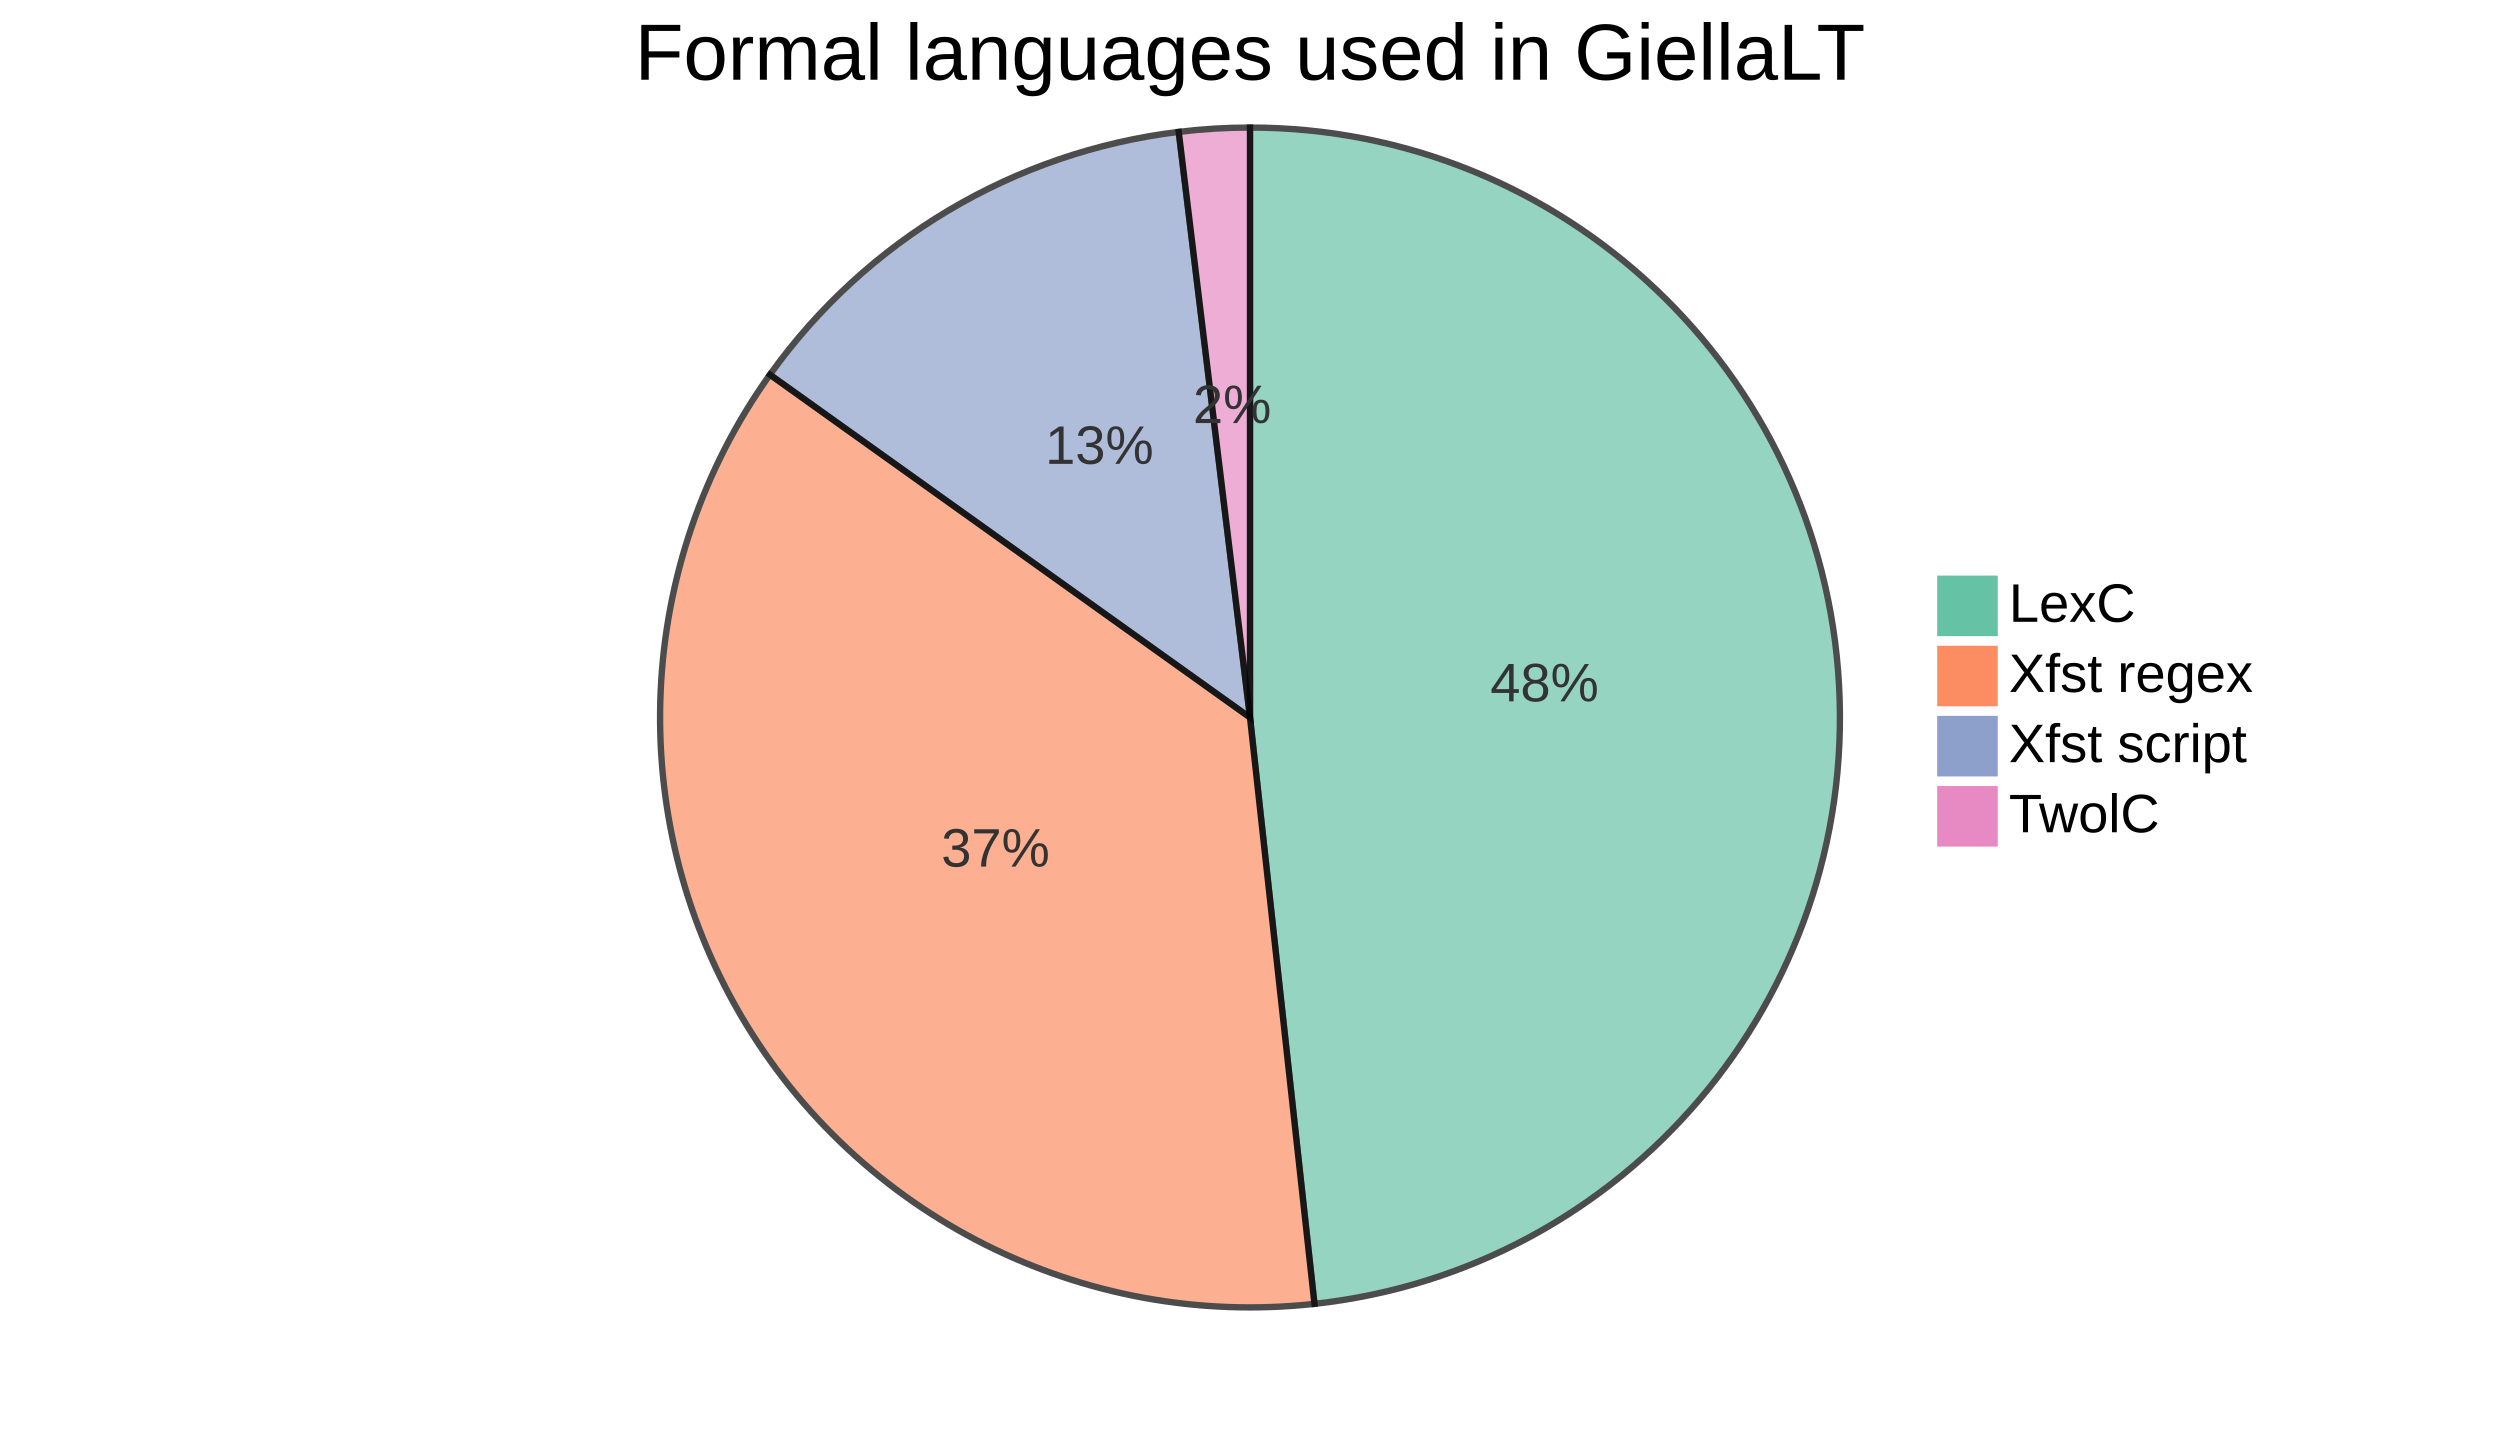
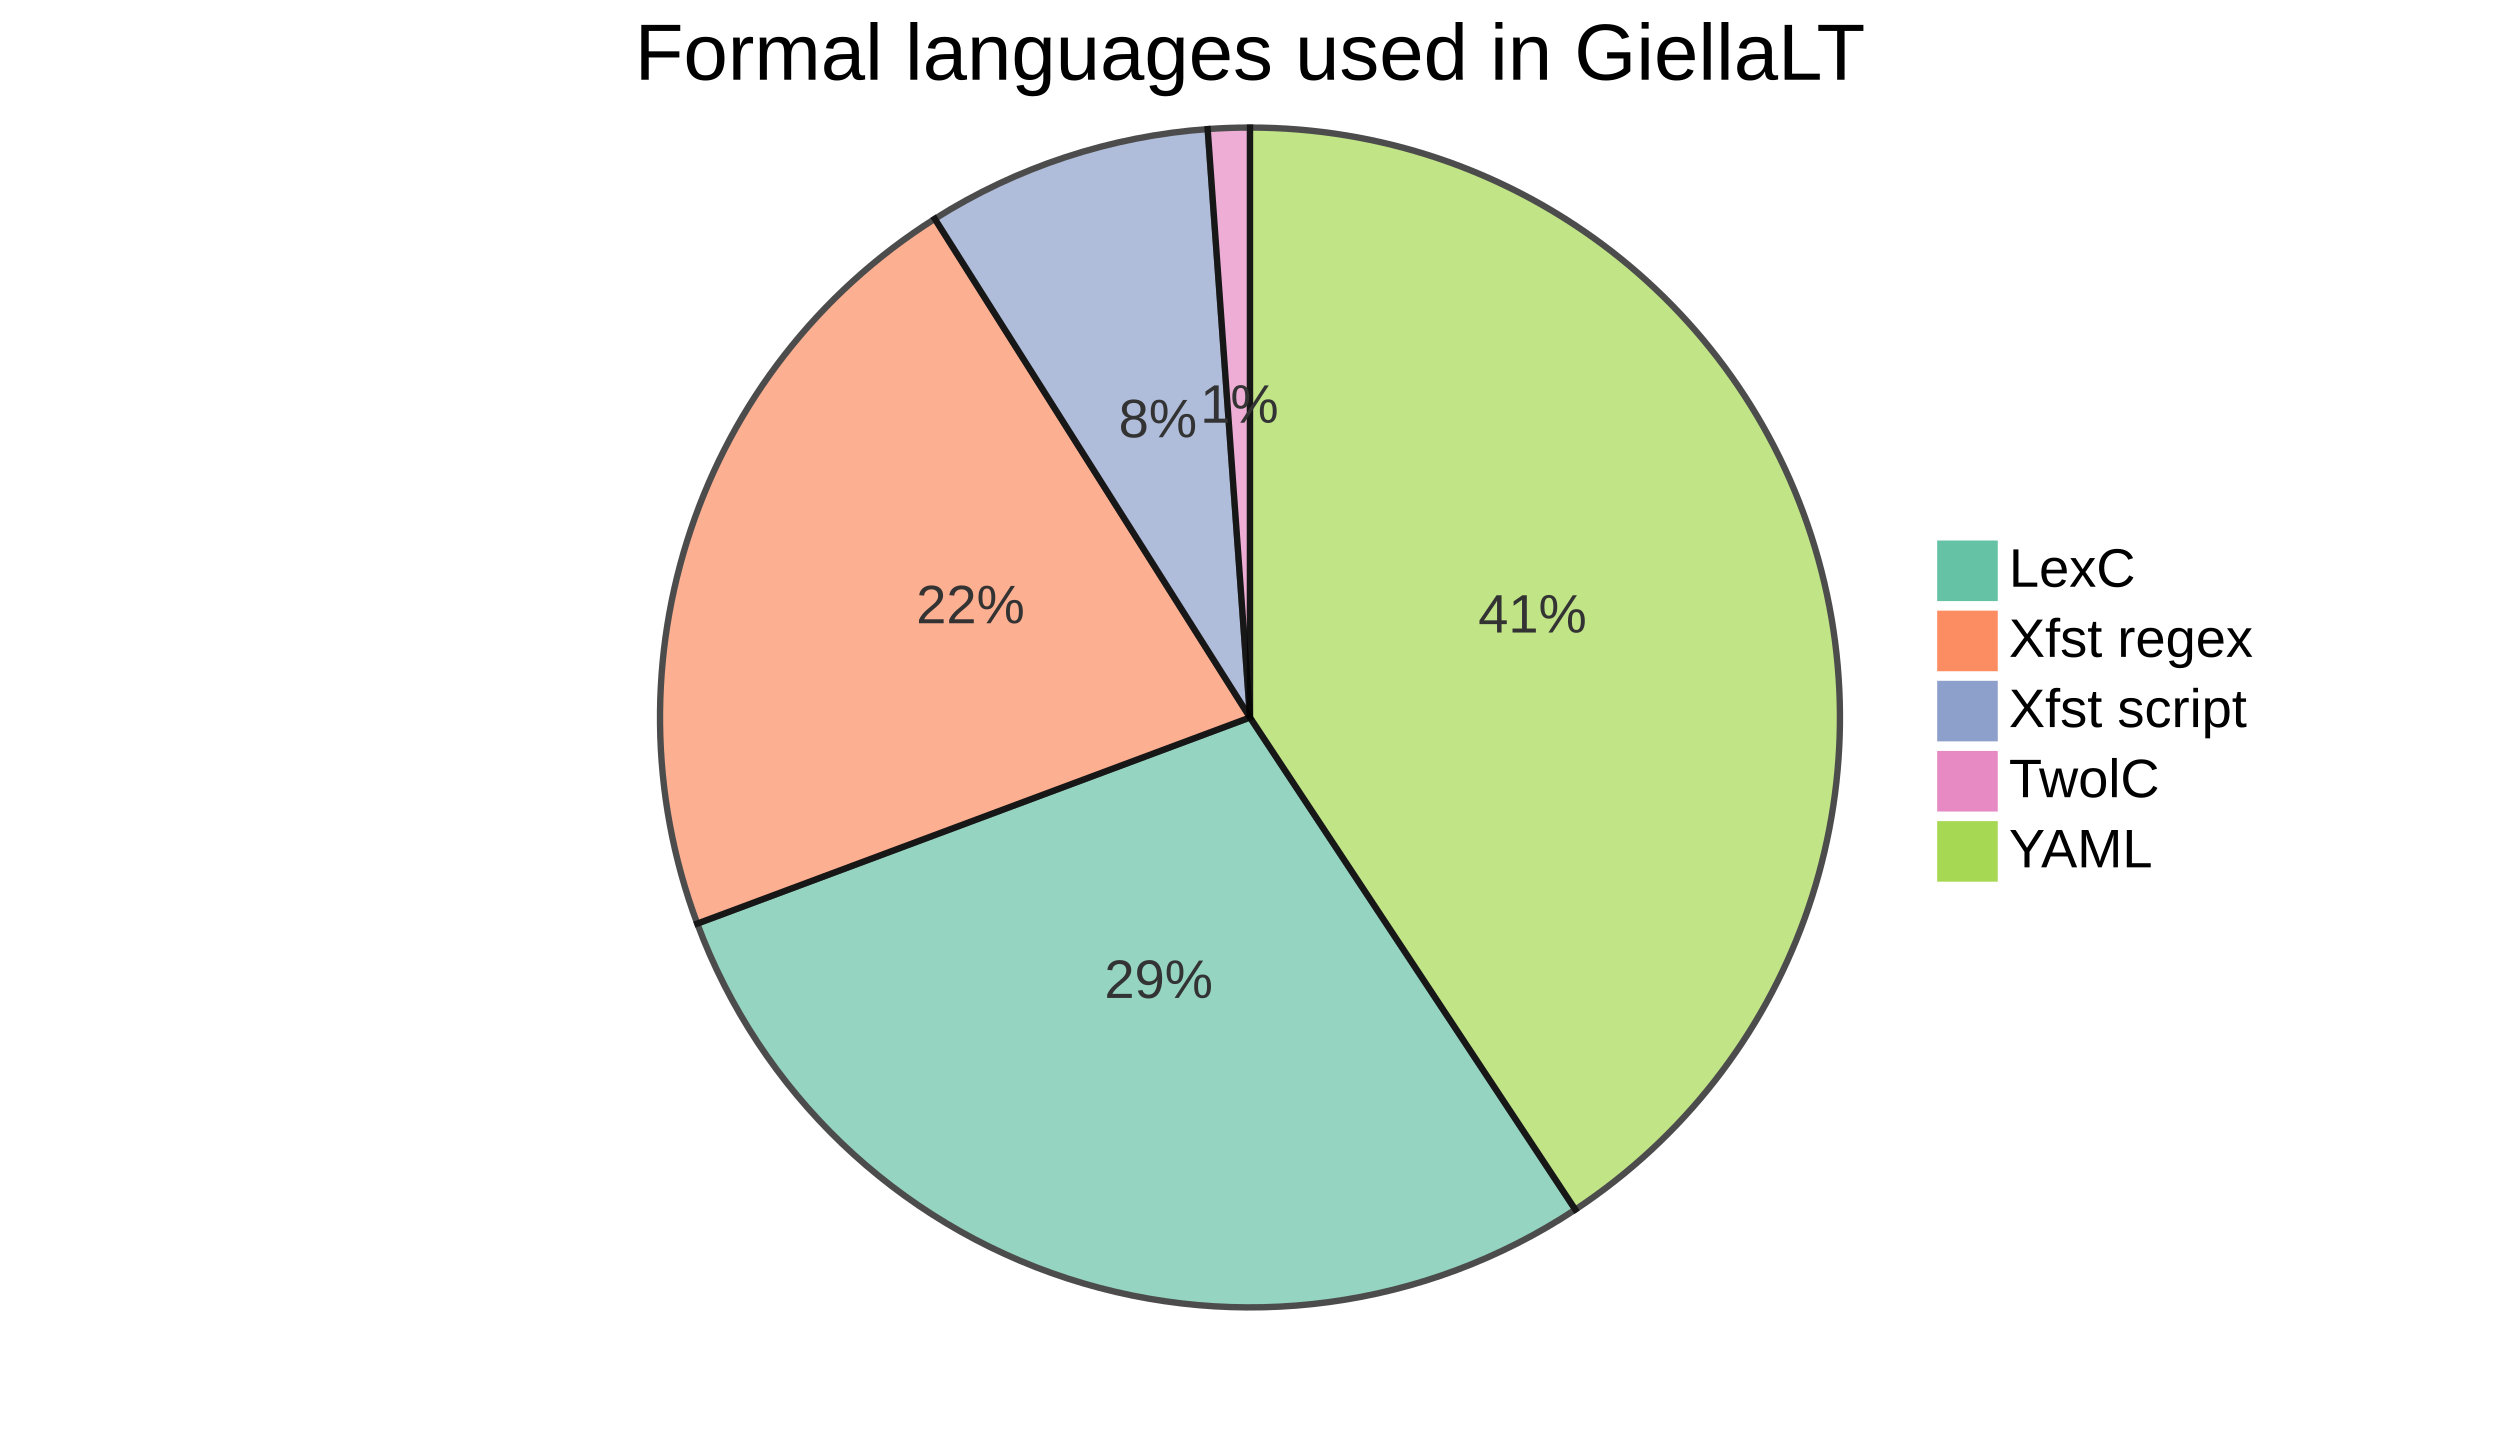
- <svg xmlns="http://www.w3.org/2000/svg" id="mermaid-1662044179678" width="100%" height="450" style="max-width: 784px;" viewBox="0 0 784 450">
-   <style>#mermaid-1662044179678{font-family:"trebuchet ms",verdana,arial,sans-serif;font-size:16px;fill:#333;}#mermaid-1662044179678 .error-icon{fill:#552222;}#mermaid-1662044179678 .error-text{fill:#552222;stroke:#552222;}#mermaid-1662044179678 .edge-thickness-normal{stroke-width:2px;}#mermaid-1662044179678 .edge-thickness-thick{stroke-width:3.5px;}#mermaid-1662044179678 .edge-pattern-solid{stroke-dasharray:0;}#mermaid-1662044179678 .edge-pattern-dashed{stroke-dasharray:3;}#mermaid-1662044179678 .edge-pattern-dotted{stroke-dasharray:2;}#mermaid-1662044179678 .marker{fill:#333333;stroke:#333333;}#mermaid-1662044179678 .marker.cross{stroke:#333333;}#mermaid-1662044179678 svg{font-family:"trebuchet ms",verdana,arial,sans-serif;font-size:16px;}#mermaid-1662044179678 .pieTitleText{text-anchor:middle;font-size:25px;fill:black;font-family:"trebuchet ms",verdana,arial,sans-serif;}#mermaid-1662044179678 .slice{font-family:"trebuchet ms",verdana,arial,sans-serif;fill:#333;}#mermaid-1662044179678 .legend text{fill:black;font-family:"trebuchet ms",verdana,arial,sans-serif;font-size:17px;}#mermaid-1662044179678:root{--mermaid-font-family:"trebuchet ms",verdana,arial,sans-serif;}#mermaid-1662044179678 pie{fill:apa;}</style>
+ <svg xmlns="http://www.w3.org/2000/svg" id="mermaid-1662649620070" width="100%" height="450" style="max-width: 784px;" viewBox="0 0 784 450">
+   <style>#mermaid-1662649620070{font-family:"trebuchet ms",verdana,arial,sans-serif;font-size:16px;fill:#333;}#mermaid-1662649620070 .error-icon{fill:#552222;}#mermaid-1662649620070 .error-text{fill:#552222;stroke:#552222;}#mermaid-1662649620070 .edge-thickness-normal{stroke-width:2px;}#mermaid-1662649620070 .edge-thickness-thick{stroke-width:3.5px;}#mermaid-1662649620070 .edge-pattern-solid{stroke-dasharray:0;}#mermaid-1662649620070 .edge-pattern-dashed{stroke-dasharray:3;}#mermaid-1662649620070 .edge-pattern-dotted{stroke-dasharray:2;}#mermaid-1662649620070 .marker{fill:#333333;stroke:#333333;}#mermaid-1662649620070 .marker.cross{stroke:#333333;}#mermaid-1662649620070 svg{font-family:"trebuchet ms",verdana,arial,sans-serif;font-size:16px;}#mermaid-1662649620070 .pieTitleText{text-anchor:middle;font-size:25px;fill:black;font-family:"trebuchet ms",verdana,arial,sans-serif;}#mermaid-1662649620070 .slice{font-family:"trebuchet ms",verdana,arial,sans-serif;fill:#333;}#mermaid-1662649620070 .legend text{fill:black;font-family:"trebuchet ms",verdana,arial,sans-serif;font-size:17px;}#mermaid-1662649620070:root{--mermaid-font-family:"trebuchet ms",verdana,arial,sans-serif;}#mermaid-1662649620070 pie{fill:apa;}</style>
  <g />
  <g transform="translate(392,225)">
-     <path d="M1.1327982892113017e-14,-185A185,185,0,0,1,20.217,183.892L0,0Z" fill="#66c2a5" stroke="black" style="stroke-width: 2px; opacity: 0.7;" />
-     <path d="M20.217,183.892A185,185,0,0,1,-150.548,-107.518L0,0Z" fill="#fc8d62" stroke="black" style="stroke-width: 2px; opacity: 0.7;" />
-     <path d="M-150.548,-107.518A185,185,0,0,1,-22.354,-183.644L0,0Z" fill="#8da0cb" stroke="black" style="stroke-width: 2px; opacity: 0.7;" />
-     <path d="M-22.354,-183.644A185,185,0,0,1,-3.398394867633905e-14,-185L0,0Z" fill="#e78ac3" stroke="black" style="stroke-width: 2px; opacity: 0.7;" />
-     <text transform="translate(92.3614,-5.061859)" class="slice" style="text-anchor: middle; font-size: 17px;">48%</text>
-     <text transform="translate(-79.8069,46.76654)" class="slice" style="text-anchor: middle; font-size: 17px;">37%</text>
-     <text transform="translate(-47.22976,-79.53364)" class="slice" style="text-anchor: middle; font-size: 17px;">13%</text>
-     <text transform="translate(-5.598776,-92.33041)" class="slice" style="text-anchor: middle; font-size: 17px;">2%</text>
+     <path d="M102.014,154.331A185,185,0,0,1,-173.338,64.645L0,0Z" fill="#66c2a5" stroke="black" style="stroke-width: 2px; opacity: 0.7;" />
+     <path d="M-173.338,64.645A185,185,0,0,1,-98.845,-156.38L0,0Z" fill="#fc8d62" stroke="black" style="stroke-width: 2px; opacity: 0.7;" />
+     <path d="M-98.845,-156.38A185,185,0,0,1,-13.276,-184.523L0,0Z" fill="#8da0cb" stroke="black" style="stroke-width: 2px; opacity: 0.7;" />
+     <path d="M-13.276,-184.523A185,185,0,0,1,-3.398394867633905e-14,-185L0,0Z" fill="#e78ac3" stroke="black" style="stroke-width: 2px; opacity: 0.7;" />
+     <path d="M1.1327982892113017e-14,-185A185,185,0,0,1,102.014,154.331L0,0Z" fill="#a6d854" stroke="black" style="stroke-width: 2px; opacity: 0.7;" />
+     <text transform="translate(-28.64725,87.95217)" class="slice" style="text-anchor: middle; font-size: 17px;">29%</text>
+     <text transform="translate(-87.65543,-29.54277)" class="slice" style="text-anchor: middle; font-size: 17px;">22%</text>
+     <text transform="translate(-28.89982,-87.86951)" class="slice" style="text-anchor: middle; font-size: 17px;">8%</text>
+     <text transform="translate(-3.321158,-92.44036)" class="slice" style="text-anchor: middle; font-size: 17px;">1%</text>
+     <text transform="translate(88.58348,-26.63112)" class="slice" style="text-anchor: middle; font-size: 17px;">41%</text>
    <text x="0" y="-200" class="pieTitleText">Formal languages used in GiellaLT</text>
-     <g class="legend" transform="translate(216,-44)">
+     <g class="legend" transform="translate(216,-55)">
      <rect width="18" height="18" style="fill: rgb(102, 194, 165); stroke: rgb(102, 194, 165);" />
      <text x="22" y="14">LexC</text>
    </g>
-     <g class="legend" transform="translate(216,-22)">
+     <g class="legend" transform="translate(216,-33)">
      <rect width="18" height="18" style="fill: rgb(252, 141, 98); stroke: rgb(252, 141, 98);" />
      <text x="22" y="14">Xfst regex</text>
    </g>
-     <g class="legend" transform="translate(216,0)">
+     <g class="legend" transform="translate(216,-11)">
      <rect width="18" height="18" style="fill: rgb(141, 160, 203); stroke: rgb(141, 160, 203);" />
      <text x="22" y="14">Xfst script</text>
    </g>
-     <g class="legend" transform="translate(216,22)">
+     <g class="legend" transform="translate(216,11)">
      <rect width="18" height="18" style="fill: rgb(231, 138, 195); stroke: rgb(231, 138, 195);" />
      <text x="22" y="14">TwolC</text>
    </g>
+     <g class="legend" transform="translate(216,33)">
+       <rect width="18" height="18" style="fill: rgb(166, 216, 84); stroke: rgb(166, 216, 84);" />
+       <text x="22" y="14">YAML</text>
+     </g>
  </g>
</svg>
